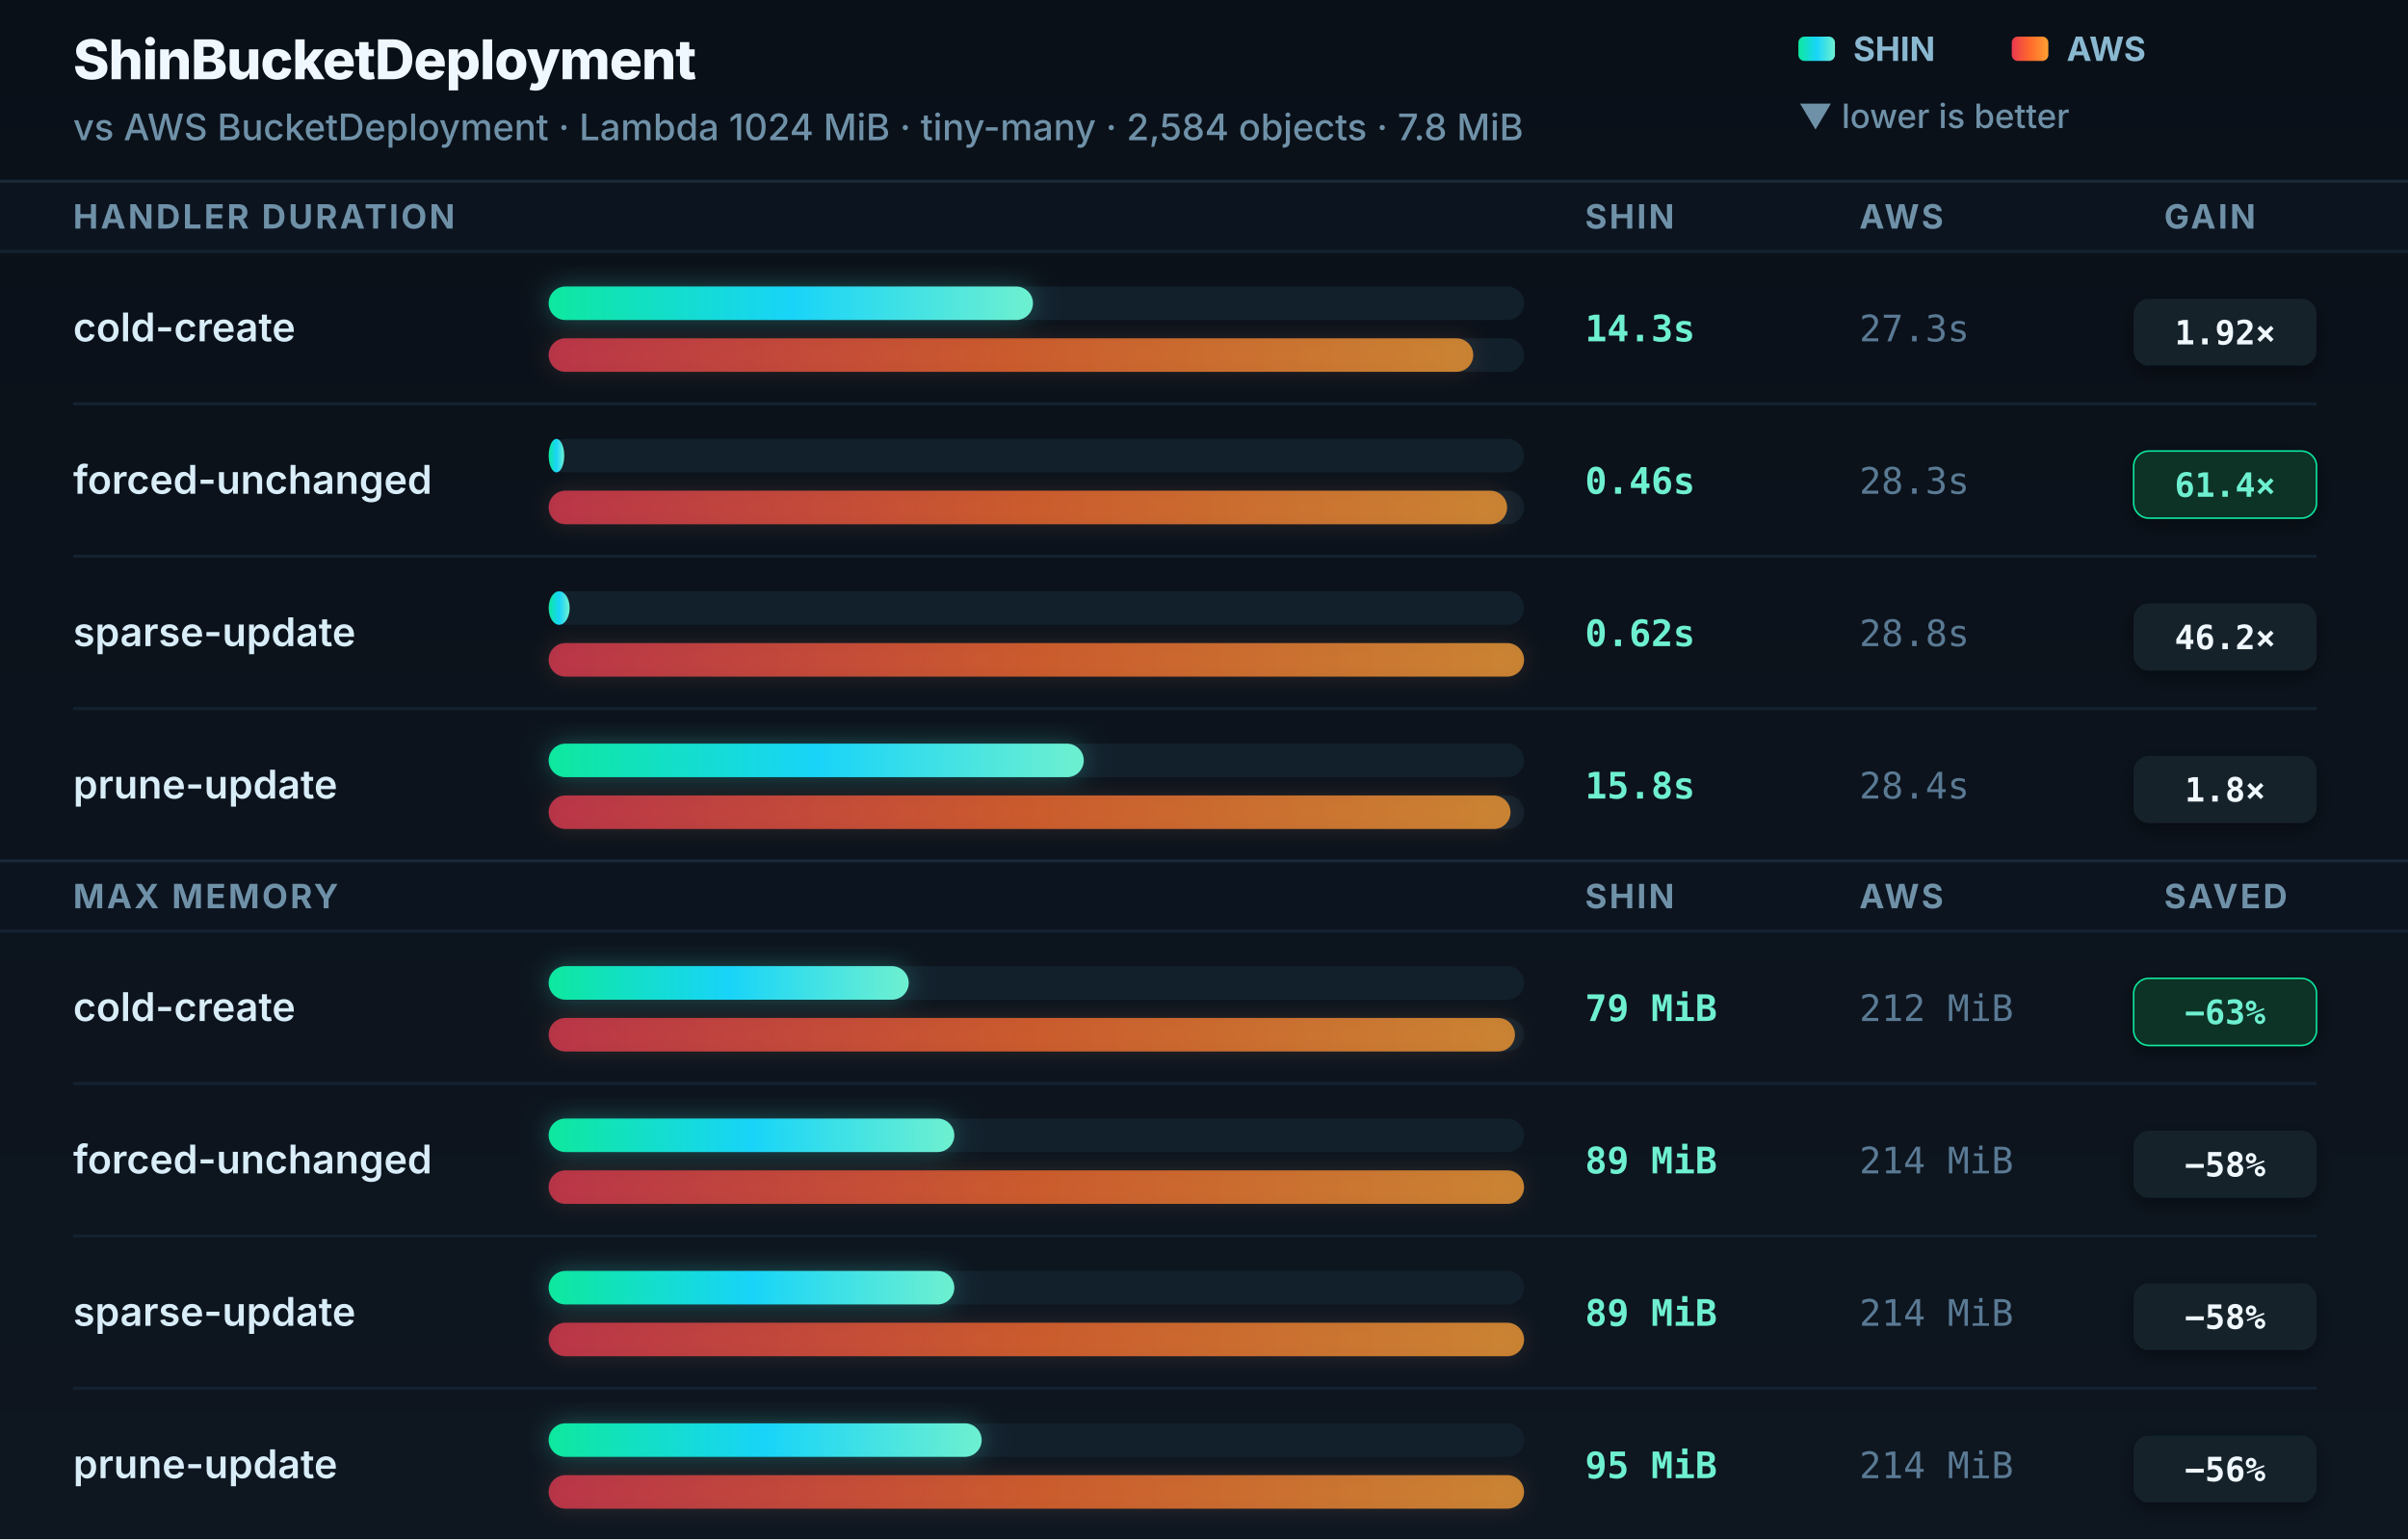
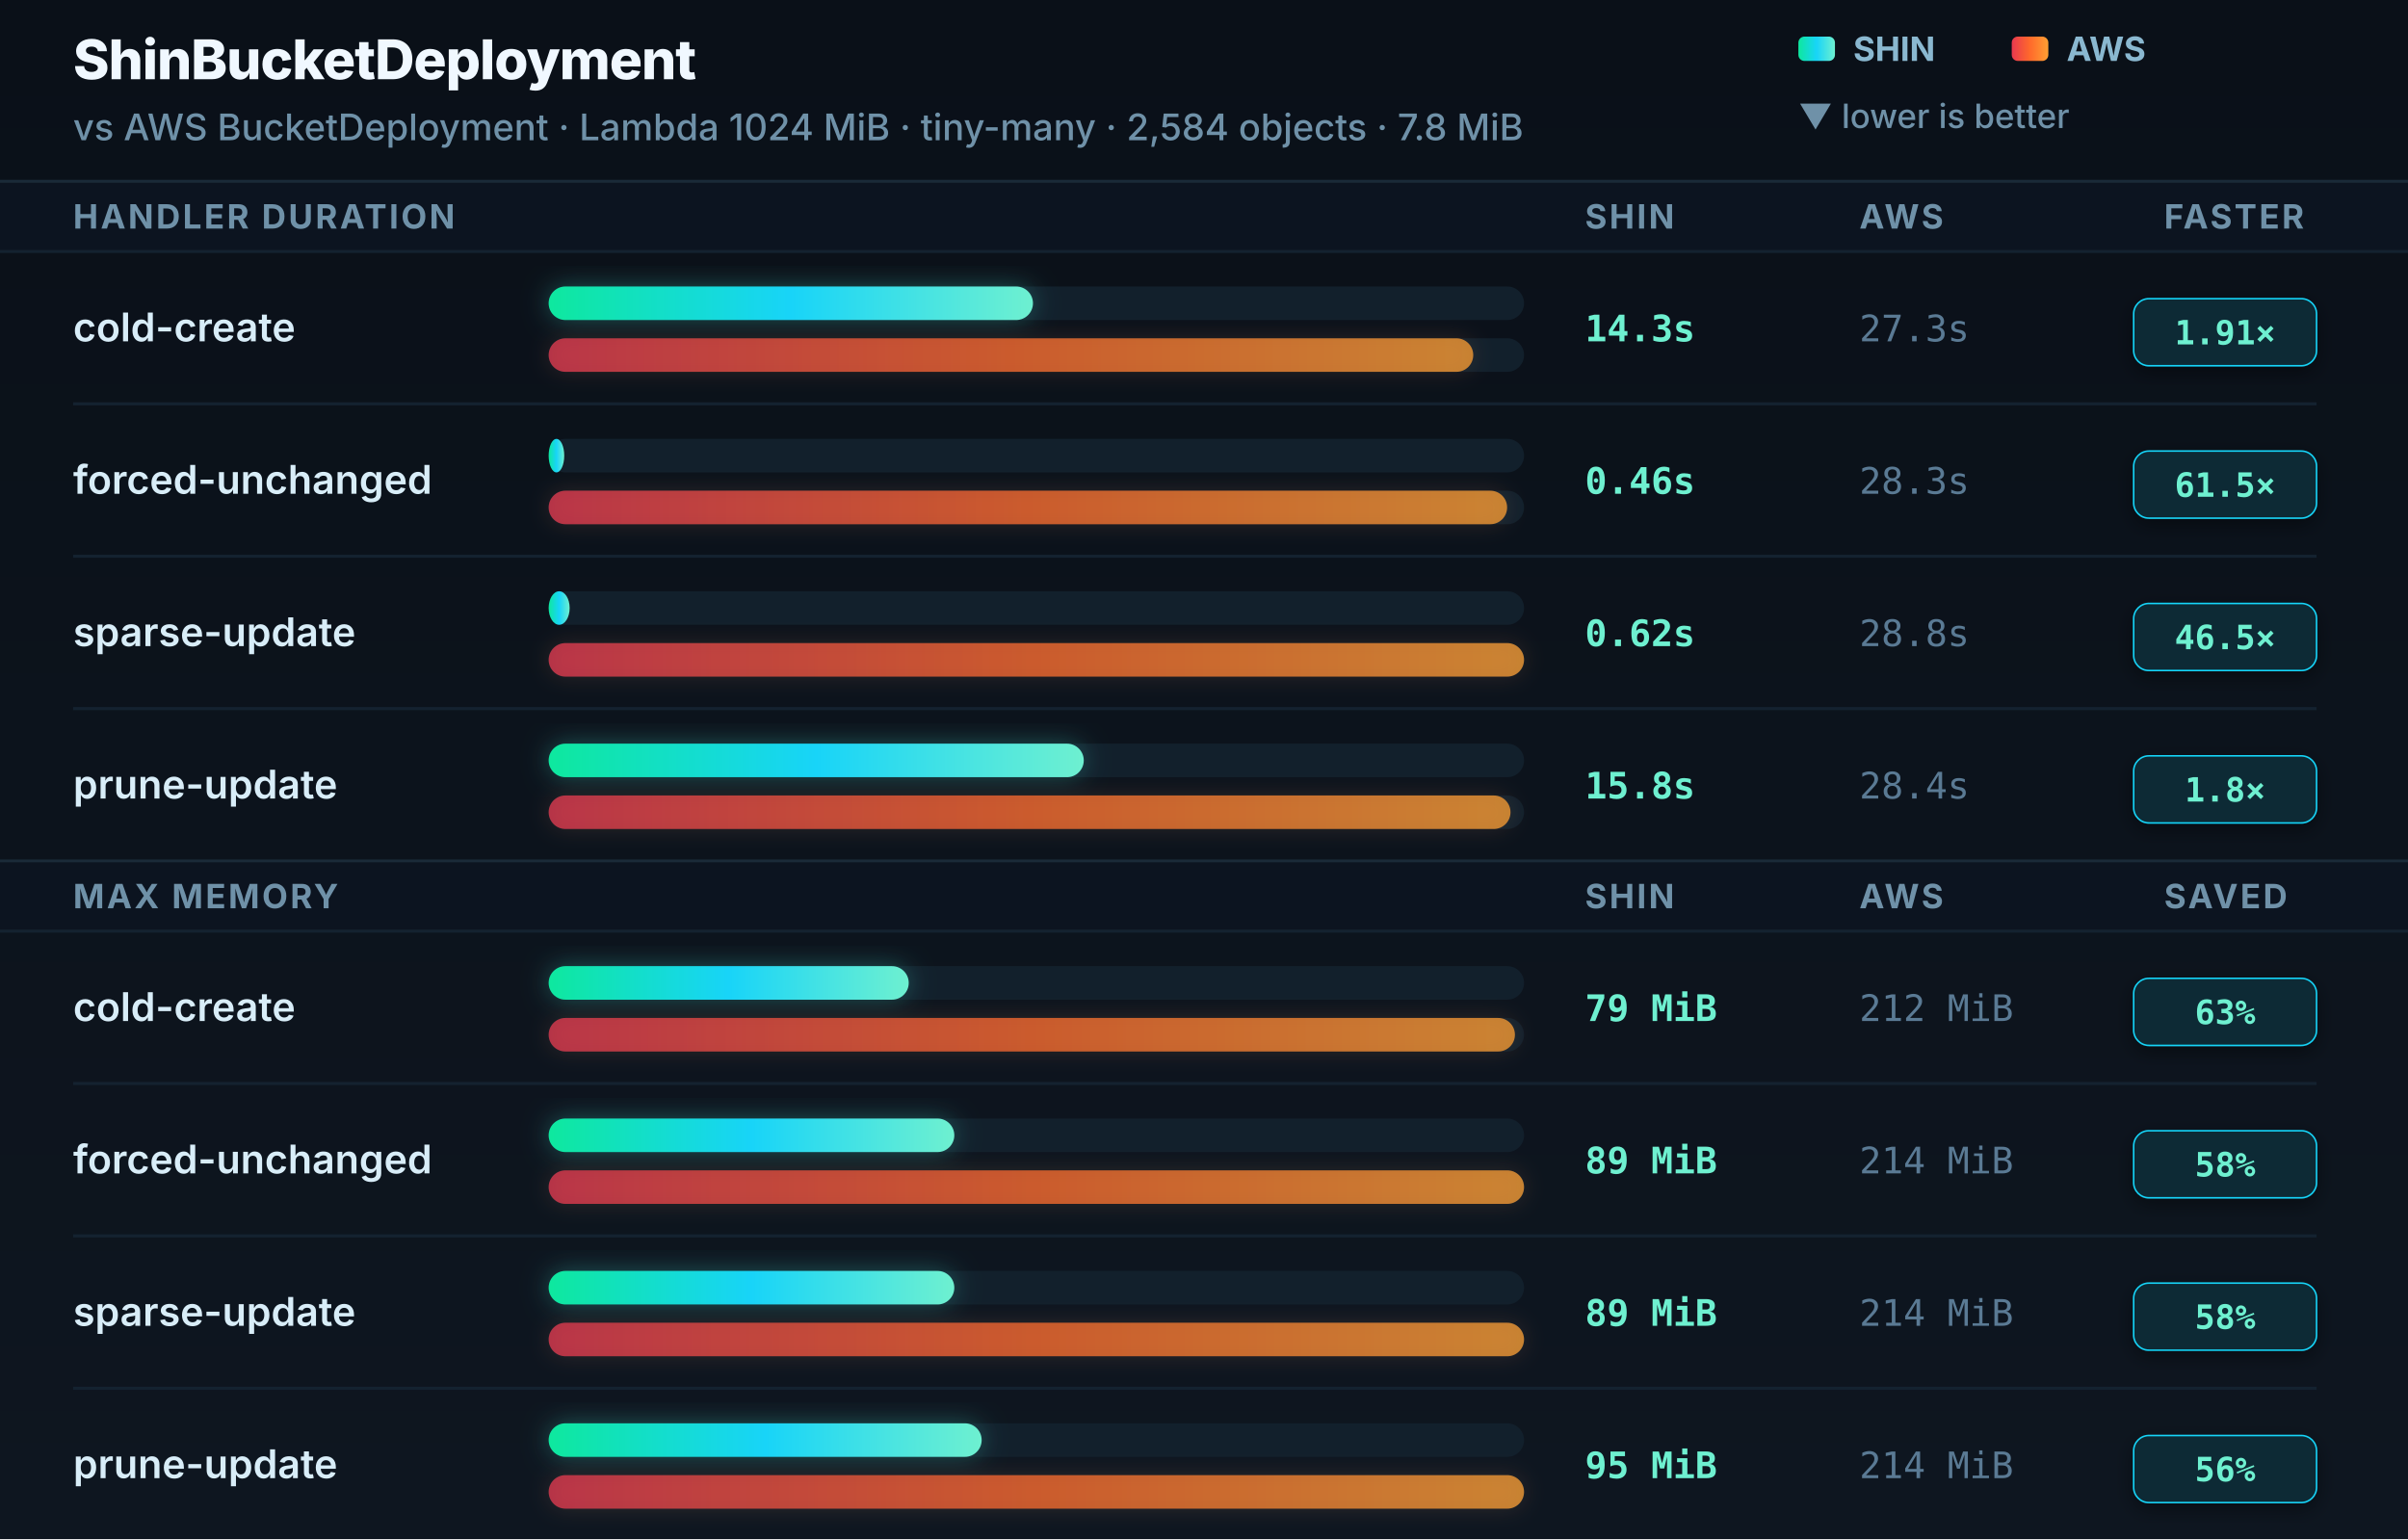
<svg xmlns="http://www.w3.org/2000/svg" width="790" height="505" viewBox="0 0 790 505" role="img" aria-labelledby="title desc">
  <defs>
    <linearGradient id="shin" x1="0" y1="0" x2="1" y2="0">
      <stop offset="0" stop-color="#0ee89e" />
      <stop offset="0.5" stop-color="#18d4f8" />
      <stop offset="1" stop-color="#6ef0d0" />
    </linearGradient>
    <linearGradient id="aws" x1="0" y1="0" x2="1" y2="0">
      <stop offset="0" stop-color="#e8384f" />
      <stop offset="0.5" stop-color="#ff6a2b" />
      <stop offset="1" stop-color="#ffa033" />
    </linearGradient>
    <linearGradient id="bgGrad" x1="0" y1="0" x2="0" y2="1">
      <stop offset="0" stop-color="#0a1018" />
      <stop offset="1" stop-color="#0e1620" />
    </linearGradient>
    <filter id="gS" x="-8%" y="-60%" width="116%" height="220%">
      <feGaussianBlur in="SourceGraphic" stdDeviation="4" />
      <feColorMatrix type="matrix" values="0 0 0 0 0.06 0 0 0 0 0.85 0 0 0 0 0.7 0 0 0 0.6 0" />
    </filter>
    <filter id="gA" x="-8%" y="-60%" width="116%" height="220%">
      <feGaussianBlur in="SourceGraphic" stdDeviation="3.5" />
      <feColorMatrix type="matrix" values="0 0 0 0 0.95 0 0 0 0 0.35 0 0 0 0 0.15 0 0 0 0.4 0" />
    </filter>
    <filter id="badgeShadow" x="-20%" y="-30%" width="140%" height="160%">
      <feDropShadow dx="0" dy="2" stdDeviation="3" flood-color="#000" flood-opacity="0.4" />
    </filter>
  </defs>
  <rect width="790" height="505" fill="url(#bgGrad)" />
  <text x="24" y="26" font-family="Inter, -apple-system, sans-serif" font-size="18" font-weight="800" fill="#f0f8ff" letter-spacing="-0.3">ShinBucketDeployment</text>
  <text x="24" y="46" font-family="Inter, -apple-system, sans-serif" font-size="12" font-weight="500" fill="#6f91a8">vs AWS BucketDeployment · Lambda 1024 MiB · tiny-many · 2,584 objects · 7.8 MiB</text>
  <rect x="590" y="12" width="12" height="8" rx="2" fill="url(#shin)" />
  <text x="608" y="20" font-family="Inter, -apple-system, sans-serif" font-size="11" font-weight="700" fill="#8ab8d0">SHIN</text>
  <rect x="660" y="12" width="12" height="8" rx="2" fill="url(#aws)" />
  <text x="678" y="20" font-family="Inter, -apple-system, sans-serif" font-size="11" font-weight="700" fill="#8ab8d0">AWS</text>
  <text x="590" y="42" font-family="Inter, -apple-system, sans-serif" font-size="11" font-weight="500" fill="#6f91a8">▼ lower is better</text>
  <rect x="0" y="59" width="790" height="1" fill="#1a2a38" />
  <rect y="60" width="790" height="22" fill="#0c1420" />
  <text x="24" y="75" font-family="Inter, -apple-system, sans-serif" font-size="11" font-weight="700" fill="#6f91a8" letter-spacing="0.8">HANDLER DURATION</text>
  <text x="520" y="75" font-family="Inter, -apple-system, sans-serif" font-size="11" font-weight="700" fill="#6f91a8" letter-spacing="0.8">SHIN</text>
  <text x="610" y="75" font-family="Inter, -apple-system, sans-serif" font-size="11" font-weight="700" fill="#6f91a8" letter-spacing="0.8">AWS</text>
-   <text x="710" y="75" font-family="Inter, -apple-system, sans-serif" font-size="11" font-weight="700" fill="#6f91a8" letter-spacing="0.8">GAIN</text>
+   <text x="710" y="75" font-family="Inter, -apple-system, sans-serif" font-size="11" font-weight="700" fill="#6f91a8" letter-spacing="0.8">FASTER</text>
  <rect x="0" y="82" width="790" height="1" fill="#142230" />
  <text x="24" y="112" font-family="Inter, -apple-system, sans-serif" font-size="13" font-weight="600" fill="#d8edf8">cold-create</text>
  <rect x="180" y="94" width="320" height="11" rx="5.5" fill="#12202c" />
  <rect x="180" y="94" width="158.889" height="11" rx="5.5" fill="url(#shin)" filter="url(#gS)" opacity="0.5" />
  <rect x="180" y="94" width="158.889" height="11" rx="5.5" fill="url(#shin)" />
  <rect x="180" y="111" width="320" height="11" rx="5.5" fill="#12202c" />
  <rect x="180" y="111" width="303.333" height="11" rx="5.5" fill="url(#aws)" filter="url(#gA)" opacity="0.35" />
  <rect x="180" y="111" width="303.333" height="11" rx="5.5" fill="url(#aws)" opacity="0.75" />
  <text x="520" y="112" font-family="JetBrains Mono, monospace" font-size="12" font-weight="700" fill="#6ef0d0">14.3s</text>
  <text x="610" y="112" font-family="JetBrains Mono, monospace" font-size="12" font-weight="400" fill="#5a7a94">27.3s</text>
-   <rect x="700" y="98" width="60" height="22" rx="5" fill="#12202c" filter="url(#badgeShadow)" />
-   <text x="730" y="113" text-anchor="middle" font-family="JetBrains Mono, monospace" font-size="11" font-weight="800" fill="#f0f8ff">1.92×</text>
+   <rect x="700" y="98" width="60" height="22" rx="5" fill="#082b35" stroke="#18d4f8" stroke-width="0.5" filter="url(#badgeShadow)" />
+   <text x="730" y="113" text-anchor="middle" font-family="JetBrains Mono, monospace" font-size="11" font-weight="800" fill="#6ef0d0">1.91×</text>
  <rect x="24" y="132" width="736" height="1" fill="#142230" />
  <text x="24" y="162" font-family="Inter, -apple-system, sans-serif" font-size="13" font-weight="600" fill="#d8edf8">forced-unchanged</text>
  <rect x="180" y="144" width="320" height="11" rx="5.5" fill="#12202c" />
  <rect x="180" y="144" width="5.111" height="11" rx="5.5" fill="url(#shin)" />
  <rect x="180" y="161" width="320" height="11" rx="5.5" fill="#12202c" />
  <rect x="180" y="161" width="314.444" height="11" rx="5.5" fill="url(#aws)" filter="url(#gA)" opacity="0.35" />
  <rect x="180" y="161" width="314.444" height="11" rx="5.5" fill="url(#aws)" opacity="0.75" />
  <text x="520" y="162" font-family="JetBrains Mono, monospace" font-size="12" font-weight="700" fill="#6ef0d0">0.46s</text>
  <text x="610" y="162" font-family="JetBrains Mono, monospace" font-size="12" font-weight="400" fill="#5a7a94">28.3s</text>
-   <rect x="700" y="148" width="60" height="22" rx="5" fill="#0a3028" stroke="#0ee89e" stroke-width="0.5" filter="url(#badgeShadow)" />
-   <text x="730" y="163" text-anchor="middle" font-family="JetBrains Mono, monospace" font-size="11" font-weight="800" fill="#6ef0d0">61.4×</text>
+   <rect x="700" y="148" width="60" height="22" rx="5" fill="#082b35" stroke="#18d4f8" stroke-width="0.5" filter="url(#badgeShadow)" />
+   <text x="730" y="163" text-anchor="middle" font-family="JetBrains Mono, monospace" font-size="11" font-weight="800" fill="#6ef0d0">61.5×</text>
  <rect x="24" y="182" width="736" height="1" fill="#142230" />
  <text x="24" y="212" font-family="Inter, -apple-system, sans-serif" font-size="13" font-weight="600" fill="#d8edf8">sparse-update</text>
  <rect x="180" y="194" width="320" height="11" rx="5.5" fill="#12202c" />
  <rect x="180" y="194" width="6.889" height="11" rx="5.5" fill="url(#shin)" />
  <rect x="180" y="211" width="320" height="11" rx="5.5" fill="#12202c" />
  <rect x="180" y="211" width="320" height="11" rx="5.5" fill="url(#aws)" filter="url(#gA)" opacity="0.35" />
  <rect x="180" y="211" width="320" height="11" rx="5.5" fill="url(#aws)" opacity="0.75" />
  <text x="520" y="212" font-family="JetBrains Mono, monospace" font-size="12" font-weight="700" fill="#6ef0d0">0.62s</text>
  <text x="610" y="212" font-family="JetBrains Mono, monospace" font-size="12" font-weight="400" fill="#5a7a94">28.8s</text>
-   <rect x="700" y="198" width="60" height="22" rx="5" fill="#12202c" filter="url(#badgeShadow)" />
-   <text x="730" y="213" text-anchor="middle" font-family="JetBrains Mono, monospace" font-size="11" font-weight="800" fill="#f0f8ff">46.2×</text>
+   <rect x="700" y="198" width="60" height="22" rx="5" fill="#082b35" stroke="#18d4f8" stroke-width="0.5" filter="url(#badgeShadow)" />
+   <text x="730" y="213" text-anchor="middle" font-family="JetBrains Mono, monospace" font-size="11" font-weight="800" fill="#6ef0d0">46.5×</text>
  <rect x="24" y="232" width="736" height="1" fill="#142230" />
  <text x="24" y="262" font-family="Inter, -apple-system, sans-serif" font-size="13" font-weight="600" fill="#d8edf8">prune-update</text>
  <rect x="180" y="244" width="320" height="11" rx="5.5" fill="#12202c" />
  <rect x="180" y="244" width="175.556" height="11" rx="5.5" fill="url(#shin)" filter="url(#gS)" opacity="0.5" />
  <rect x="180" y="244" width="175.556" height="11" rx="5.5" fill="url(#shin)" />
  <rect x="180" y="261" width="320" height="11" rx="5.5" fill="#12202c" />
  <rect x="180" y="261" width="315.556" height="11" rx="5.5" fill="url(#aws)" filter="url(#gA)" opacity="0.35" />
  <rect x="180" y="261" width="315.556" height="11" rx="5.5" fill="url(#aws)" opacity="0.75" />
  <text x="520" y="262" font-family="JetBrains Mono, monospace" font-size="12" font-weight="700" fill="#6ef0d0">15.8s</text>
  <text x="610" y="262" font-family="JetBrains Mono, monospace" font-size="12" font-weight="400" fill="#5a7a94">28.4s</text>
-   <rect x="700" y="248" width="60" height="22" rx="5" fill="#12202c" filter="url(#badgeShadow)" />
-   <text x="730" y="263" text-anchor="middle" font-family="JetBrains Mono, monospace" font-size="11" font-weight="800" fill="#f0f8ff">1.8×</text>
+   <rect x="700" y="248" width="60" height="22" rx="5" fill="#082b35" stroke="#18d4f8" stroke-width="0.5" filter="url(#badgeShadow)" />
+   <text x="730" y="263" text-anchor="middle" font-family="JetBrains Mono, monospace" font-size="11" font-weight="800" fill="#6ef0d0">1.8×</text>
  <rect x="0" y="282" width="790" height="1" fill="#1a2a38" />
  <rect y="283" width="790" height="22" fill="#0c1420" />
  <text x="24" y="298" font-family="Inter, -apple-system, sans-serif" font-size="11" font-weight="700" fill="#6f91a8" letter-spacing="0.8">MAX MEMORY</text>
  <text x="520" y="298" font-family="Inter, -apple-system, sans-serif" font-size="11" font-weight="700" fill="#6f91a8" letter-spacing="0.8">SHIN</text>
  <text x="610" y="298" font-family="Inter, -apple-system, sans-serif" font-size="11" font-weight="700" fill="#6f91a8" letter-spacing="0.8">AWS</text>
  <text x="710" y="298" font-family="Inter, -apple-system, sans-serif" font-size="11" font-weight="700" fill="#6f91a8" letter-spacing="0.8">SAVED</text>
  <rect x="0" y="305" width="790" height="1" fill="#142230" />
  <text x="24" y="335" font-family="Inter, -apple-system, sans-serif" font-size="13" font-weight="600" fill="#d8edf8">cold-create</text>
  <rect x="180" y="317" width="320" height="11" rx="5.5" fill="#12202c" />
  <rect x="180" y="317" width="118.131" height="11" rx="5.5" fill="url(#shin)" filter="url(#gS)" opacity="0.5" />
  <rect x="180" y="317" width="118.131" height="11" rx="5.5" fill="url(#shin)" />
  <rect x="180" y="334" width="320" height="11" rx="5.5" fill="#12202c" />
  <rect x="180" y="334" width="317.009" height="11" rx="5.5" fill="url(#aws)" filter="url(#gA)" opacity="0.35" />
  <rect x="180" y="334" width="317.009" height="11" rx="5.5" fill="url(#aws)" opacity="0.75" />
  <text x="520" y="335" font-family="JetBrains Mono, monospace" font-size="12" font-weight="700" fill="#6ef0d0">79 MiB</text>
  <text x="610" y="335" font-family="JetBrains Mono, monospace" font-size="12" font-weight="400" fill="#5a7a94">212 MiB</text>
-   <rect x="700" y="321" width="60" height="22" rx="5" fill="#0a3028" stroke="#0ee89e" stroke-width="0.5" filter="url(#badgeShadow)" />
-   <text x="730" y="336" text-anchor="middle" font-family="JetBrains Mono, monospace" font-size="11" font-weight="800" fill="#6ef0d0">−63%</text>
+   <rect x="700" y="321" width="60" height="22" rx="5" fill="#082b35" stroke="#18d4f8" stroke-width="0.5" filter="url(#badgeShadow)" />
+   <text x="730" y="336" text-anchor="middle" font-family="JetBrains Mono, monospace" font-size="11" font-weight="800" fill="#6ef0d0">63%</text>
  <rect x="24" y="355" width="736" height="1" fill="#142230" />
  <text x="24" y="385" font-family="Inter, -apple-system, sans-serif" font-size="13" font-weight="600" fill="#d8edf8">forced-unchanged</text>
  <rect x="180" y="367" width="320" height="11" rx="5.5" fill="#12202c" />
  <rect x="180" y="367" width="133.084" height="11" rx="5.5" fill="url(#shin)" filter="url(#gS)" opacity="0.5" />
  <rect x="180" y="367" width="133.084" height="11" rx="5.5" fill="url(#shin)" />
  <rect x="180" y="384" width="320" height="11" rx="5.5" fill="#12202c" />
  <rect x="180" y="384" width="320" height="11" rx="5.5" fill="url(#aws)" filter="url(#gA)" opacity="0.35" />
  <rect x="180" y="384" width="320" height="11" rx="5.5" fill="url(#aws)" opacity="0.75" />
  <text x="520" y="385" font-family="JetBrains Mono, monospace" font-size="12" font-weight="700" fill="#6ef0d0">89 MiB</text>
  <text x="610" y="385" font-family="JetBrains Mono, monospace" font-size="12" font-weight="400" fill="#5a7a94">214 MiB</text>
-   <rect x="700" y="371" width="60" height="22" rx="5" fill="#12202c" filter="url(#badgeShadow)" />
-   <text x="730" y="386" text-anchor="middle" font-family="JetBrains Mono, monospace" font-size="11" font-weight="800" fill="#f0f8ff">−58%</text>
+   <rect x="700" y="371" width="60" height="22" rx="5" fill="#082b35" stroke="#18d4f8" stroke-width="0.5" filter="url(#badgeShadow)" />
+   <text x="730" y="386" text-anchor="middle" font-family="JetBrains Mono, monospace" font-size="11" font-weight="800" fill="#6ef0d0">58%</text>
  <rect x="24" y="405" width="736" height="1" fill="#142230" />
  <text x="24" y="435" font-family="Inter, -apple-system, sans-serif" font-size="13" font-weight="600" fill="#d8edf8">sparse-update</text>
  <rect x="180" y="417" width="320" height="11" rx="5.5" fill="#12202c" />
  <rect x="180" y="417" width="133.084" height="11" rx="5.5" fill="url(#shin)" filter="url(#gS)" opacity="0.5" />
  <rect x="180" y="417" width="133.084" height="11" rx="5.5" fill="url(#shin)" />
  <rect x="180" y="434" width="320" height="11" rx="5.5" fill="#12202c" />
  <rect x="180" y="434" width="320" height="11" rx="5.5" fill="url(#aws)" filter="url(#gA)" opacity="0.35" />
  <rect x="180" y="434" width="320" height="11" rx="5.5" fill="url(#aws)" opacity="0.75" />
  <text x="520" y="435" font-family="JetBrains Mono, monospace" font-size="12" font-weight="700" fill="#6ef0d0">89 MiB</text>
  <text x="610" y="435" font-family="JetBrains Mono, monospace" font-size="12" font-weight="400" fill="#5a7a94">214 MiB</text>
-   <rect x="700" y="421" width="60" height="22" rx="5" fill="#12202c" filter="url(#badgeShadow)" />
-   <text x="730" y="436" text-anchor="middle" font-family="JetBrains Mono, monospace" font-size="11" font-weight="800" fill="#f0f8ff">−58%</text>
+   <rect x="700" y="421" width="60" height="22" rx="5" fill="#082b35" stroke="#18d4f8" stroke-width="0.5" filter="url(#badgeShadow)" />
+   <text x="730" y="436" text-anchor="middle" font-family="JetBrains Mono, monospace" font-size="11" font-weight="800" fill="#6ef0d0">58%</text>
  <rect x="24" y="455" width="736" height="1" fill="#142230" />
  <text x="24" y="485" font-family="Inter, -apple-system, sans-serif" font-size="13" font-weight="600" fill="#d8edf8">prune-update</text>
  <rect x="180" y="467" width="320" height="11" rx="5.5" fill="#12202c" />
  <rect x="180" y="467" width="142.056" height="11" rx="5.5" fill="url(#shin)" filter="url(#gS)" opacity="0.5" />
  <rect x="180" y="467" width="142.056" height="11" rx="5.5" fill="url(#shin)" />
  <rect x="180" y="484" width="320" height="11" rx="5.5" fill="#12202c" />
  <rect x="180" y="484" width="320" height="11" rx="5.5" fill="url(#aws)" filter="url(#gA)" opacity="0.35" />
  <rect x="180" y="484" width="320" height="11" rx="5.5" fill="url(#aws)" opacity="0.75" />
  <text x="520" y="485" font-family="JetBrains Mono, monospace" font-size="12" font-weight="700" fill="#6ef0d0">95 MiB</text>
  <text x="610" y="485" font-family="JetBrains Mono, monospace" font-size="12" font-weight="400" fill="#5a7a94">214 MiB</text>
-   <rect x="700" y="471" width="60" height="22" rx="5" fill="#12202c" filter="url(#badgeShadow)" />
-   <text x="730" y="486" text-anchor="middle" font-family="JetBrains Mono, monospace" font-size="11" font-weight="800" fill="#f0f8ff">−56%</text>
+   <rect x="700" y="471" width="60" height="22" rx="5" fill="#082b35" stroke="#18d4f8" stroke-width="0.5" filter="url(#badgeShadow)" />
+   <text x="730" y="486" text-anchor="middle" font-family="JetBrains Mono, monospace" font-size="11" font-weight="800" fill="#6ef0d0">56%</text>
</svg>
